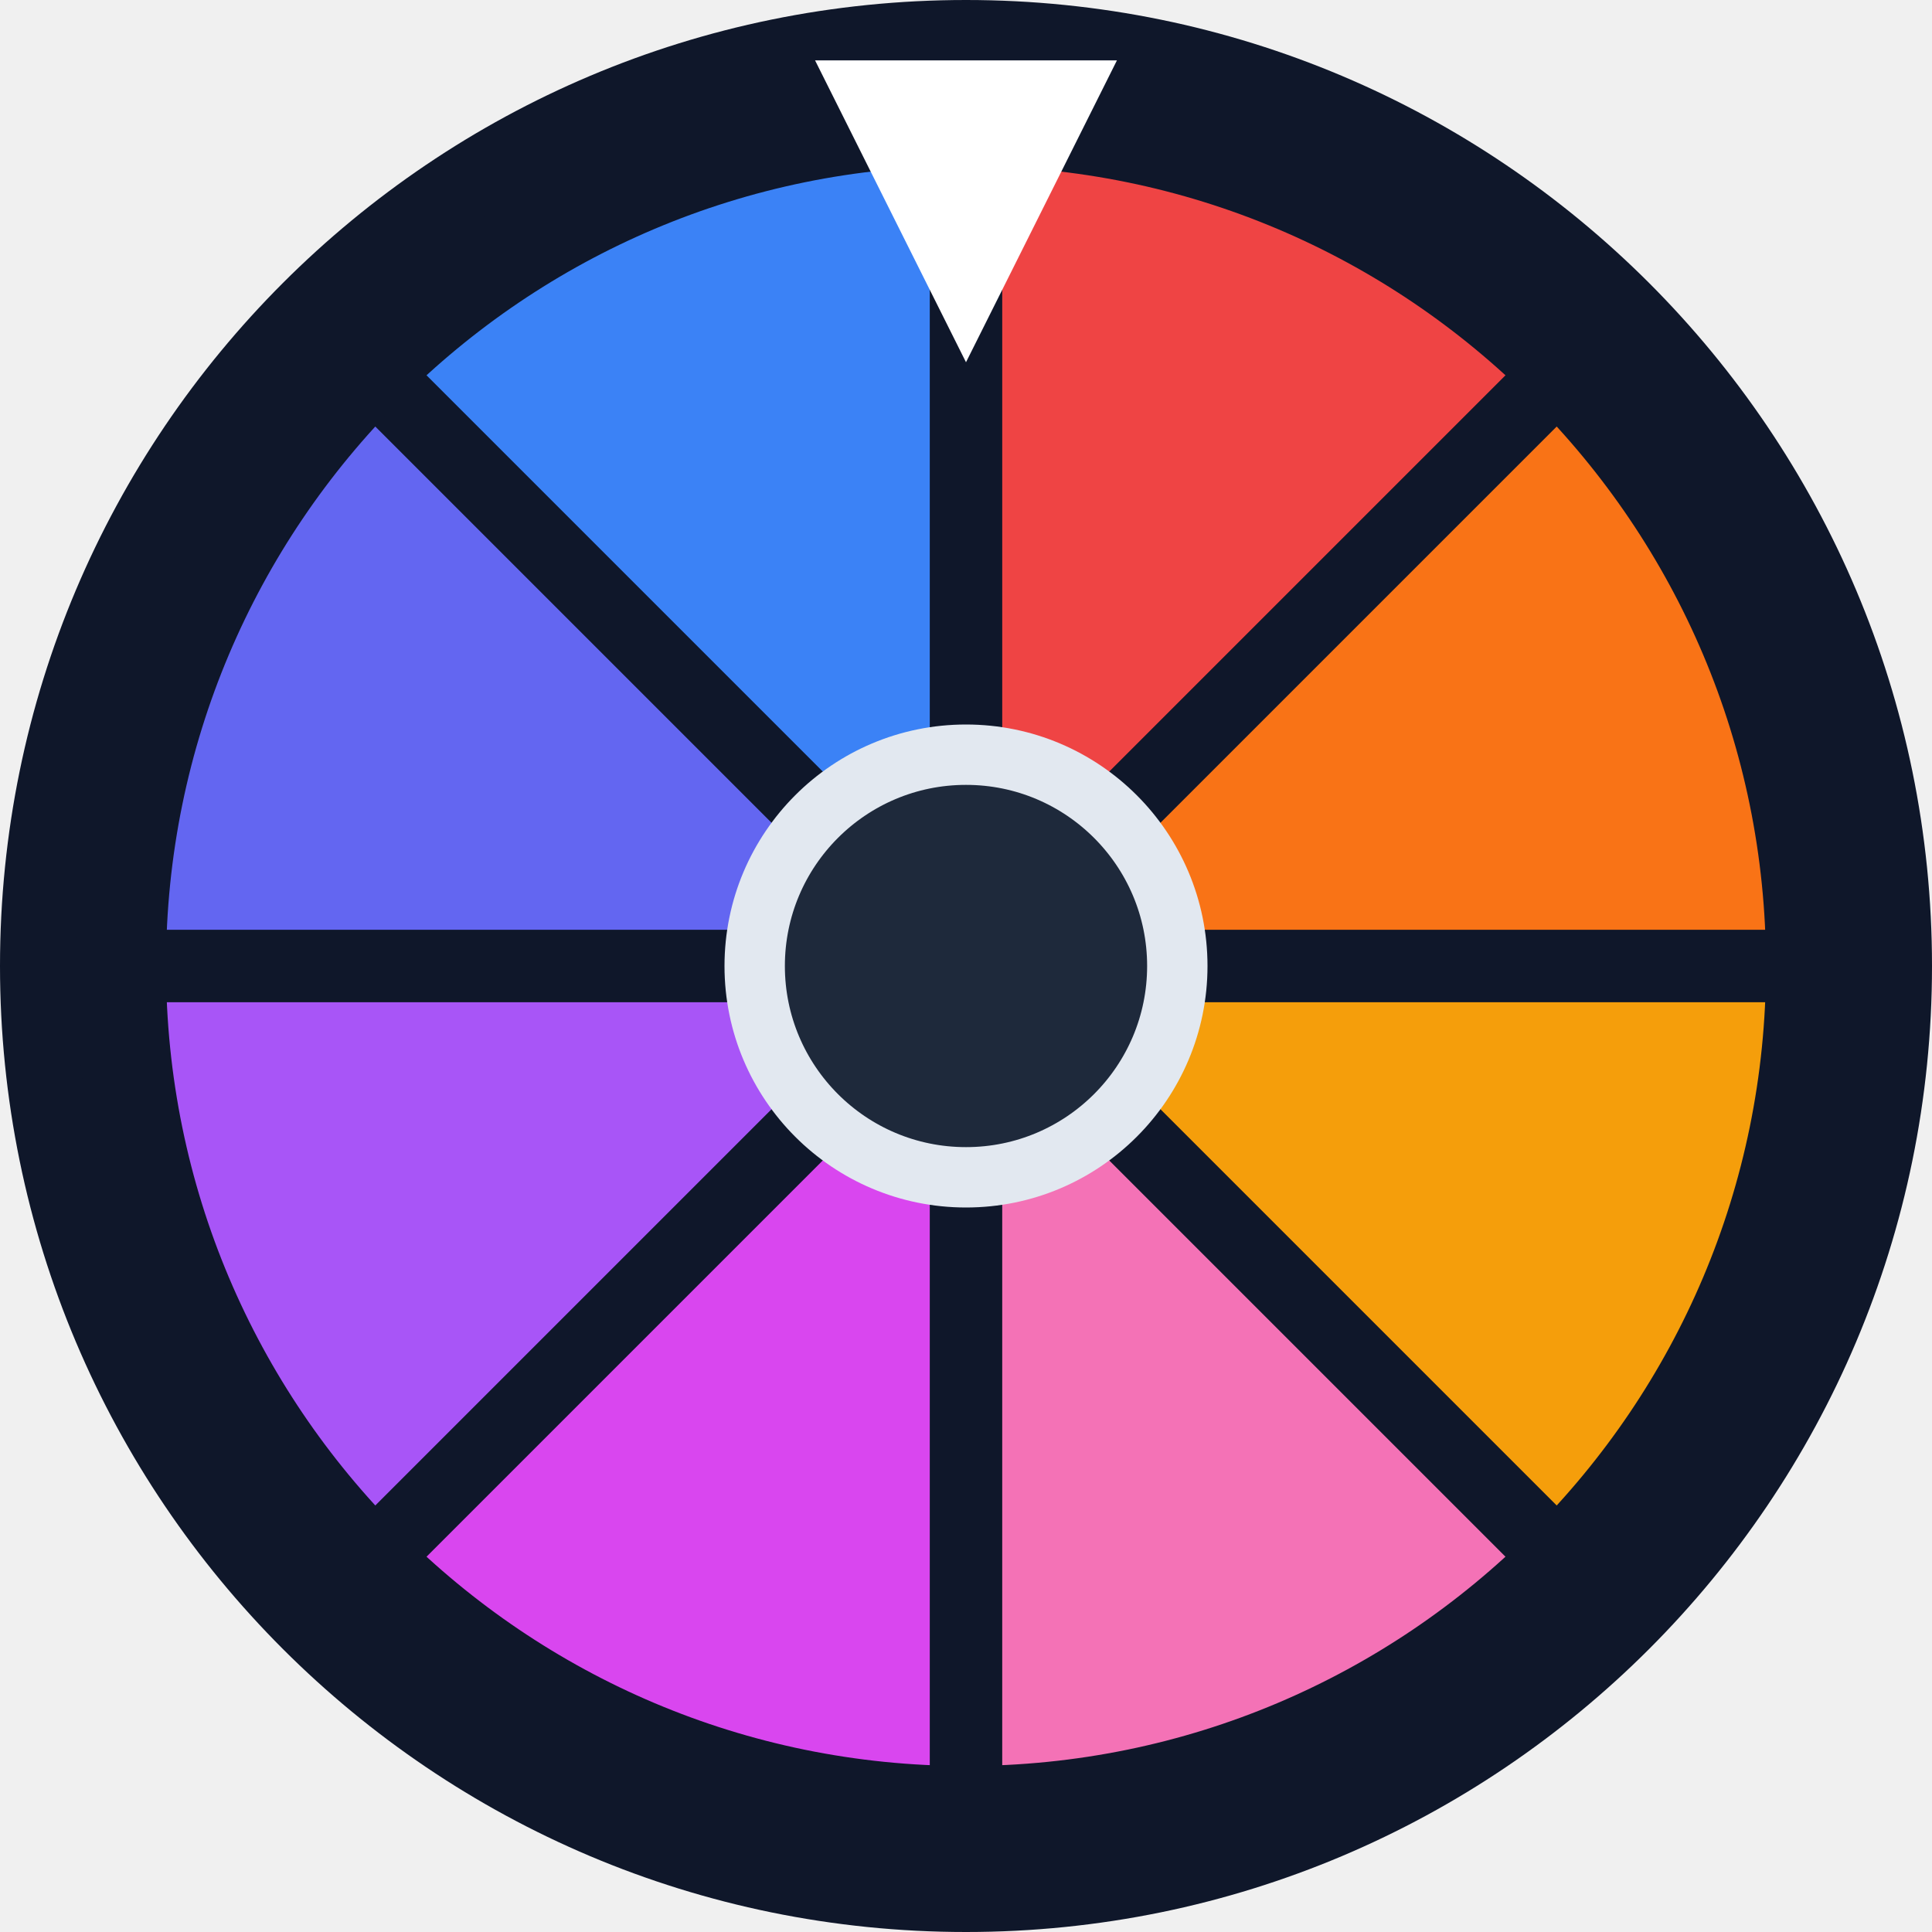
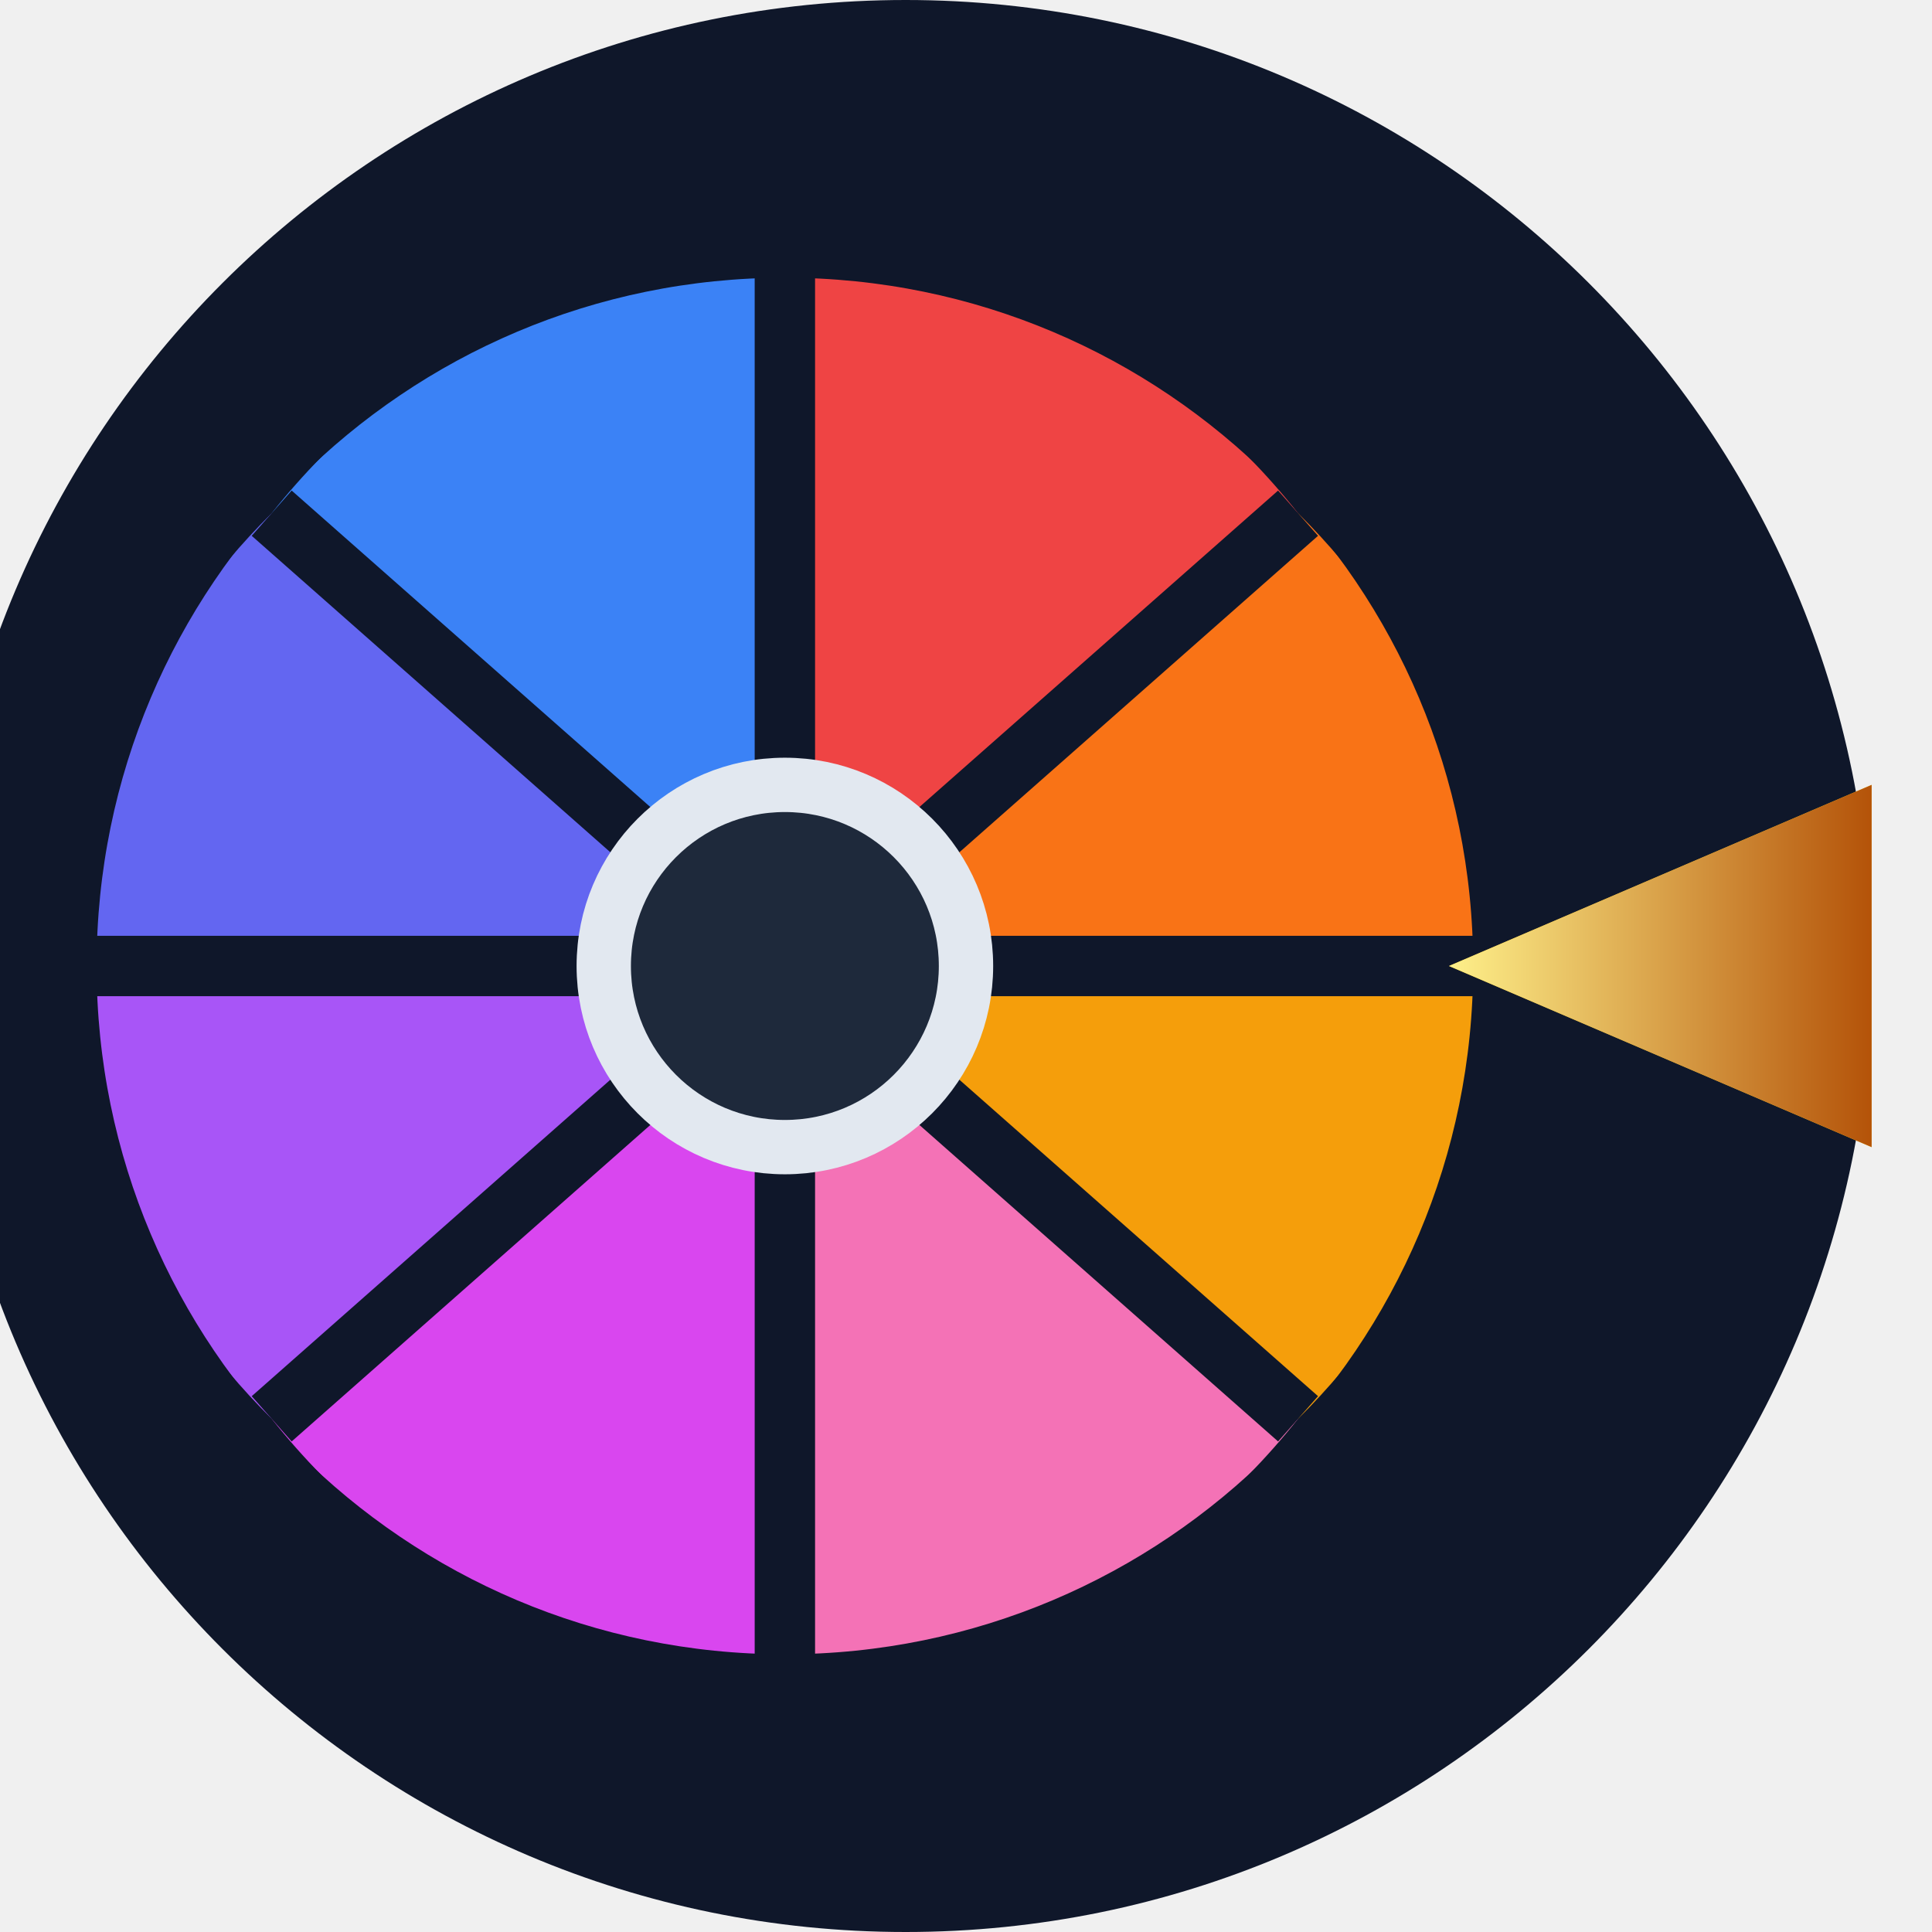
<svg xmlns="http://www.w3.org/2000/svg" viewBox="0 0 32 32">
-   <circle cx="16" cy="16" r="16" fill="#0f172a" />
-   <path d="M16,16 L16,2 A14,14 0 0,1 25.9,6.1 Z" fill="#ef4444" />
-   <path d="M16,16 L25.9,6.1 A14,14 0 0,1 30,16 Z" fill="#f97316" />
-   <path d="M16,16 L30,16 A14,14 0 0,1 25.9,25.9 Z" fill="#f59e0b" />
-   <path d="M16,16 L25.9,25.9 A14,14 0 0,1 16,30 Z" fill="#f472b6" />
-   <path d="M16,16 L16,30 A14,14 0 0,1 6.1,25.9 Z" fill="#d946ef" />
-   <path d="M16,16 L6.1,25.9 A14,14 0 0,1 2,16 Z" fill="#a855f7" />
-   <path d="M16,16 L2,16 A14,14 0 0,1 6.1,6.1 Z" fill="#6366f1" />
-   <path d="M16,16 L6.1,6.1 A14,14 0 0,1 16,2 Z" fill="#3b82f6" />
-   <line x1="16" y1="16" x2="16" y2="2" stroke="#0f172a" stroke-width="1.2" />
-   <line x1="16" y1="16" x2="25.9" y2="6.1" stroke="#0f172a" stroke-width="1.2" />
-   <line x1="16" y1="16" x2="30" y2="16" stroke="#0f172a" stroke-width="1.2" />
-   <line x1="16" y1="16" x2="25.9" y2="25.9" stroke="#0f172a" stroke-width="1.2" />
-   <line x1="16" y1="16" x2="16" y2="30" stroke="#0f172a" stroke-width="1.2" />
-   <line x1="16" y1="16" x2="6.1" y2="25.9" stroke="#0f172a" stroke-width="1.2" />
-   <line x1="16" y1="16" x2="2" y2="16" stroke="#0f172a" stroke-width="1.2" />
-   <line x1="16" y1="16" x2="6.1" y2="6.1" stroke="#0f172a" stroke-width="1.2" />
-   <circle cx="16" cy="16" r="14" fill="none" stroke="#0f172a" stroke-width="1.5" />
-   <circle cx="16" cy="16" r="3.5" fill="#1e293b" stroke="#e2e8f0" stroke-width="1" />
-   <polygon points="13.5,1 18.5,1 16,6" fill="#ffffff" />
+   <circle cx="15" cy="16" r="16" fill="#0f172a" />
+   <path d="M13,16 L13,4 A12,12 0 0,1 21.5,8.5 Z" fill="#ef4444" />
+   <path d="M13,16 L21.5,8.5 A12,12 0 0,1 25,16 Z" fill="#f97316" />
+   <path d="M13,16 L25,16 A12,12 0 0,1 21.5,23.5 Z" fill="#f59e0b" />
+   <path d="M13,16 L21.5,23.5 A12,12 0 0,1 13,28 Z" fill="#f472b6" />
+   <path d="M13,16 L13,28 A12,12 0 0,1 4.5,23.5 Z" fill="#d946ef" />
+   <path d="M13,16 L4.5,23.5 A12,12 0 0,1 1,16 Z" fill="#a855f7" />
+   <path d="M13,16 L1,16 A12,12 0 0,1 4.5,8.5 Z" fill="#6366f1" />
+   <path d="M13,16 L4.5,8.5 A12,12 0 0,1 13,4 Z" fill="#3b82f6" />
+   <line x1="13" y1="16" x2="13" y2="4" stroke="#0f172a" stroke-width="1" />
+   <line x1="13" y1="16" x2="21.5" y2="8.5" stroke="#0f172a" stroke-width="1" />
+   <line x1="13" y1="16" x2="25" y2="16" stroke="#0f172a" stroke-width="1" />
+   <line x1="13" y1="16" x2="21.5" y2="23.5" stroke="#0f172a" stroke-width="1" />
+   <line x1="13" y1="16" x2="13" y2="28" stroke="#0f172a" stroke-width="1" />
+   <line x1="13" y1="16" x2="4.5" y2="23.5" stroke="#0f172a" stroke-width="1" />
+   <line x1="13" y1="16" x2="1" y2="16" stroke="#0f172a" stroke-width="1" />
+   <line x1="13" y1="16" x2="4.5" y2="8.5" stroke="#0f172a" stroke-width="1" />
+   <circle cx="13" cy="16" r="12" fill="none" stroke="#0f172a" stroke-width="1.2" />
+   <circle cx="13" cy="16" r="3" fill="#1e293b" stroke="#e2e8f0" stroke-width="0.9" />
+   <polygon points="31,13 31,19 24,16" fill="#facc15" />
+   <polygon points="31,13 31,19 24,16" fill="url(#pg)" stroke="none" />
+   <defs>
+     <linearGradient id="pg" x1="0" y1="0" x2="1" y2="0">
+       <stop offset="0%" stop-color="#fef08a" />
+       <stop offset="100%" stop-color="#b45309" />
+     </linearGradient>
+   </defs>
</svg>
